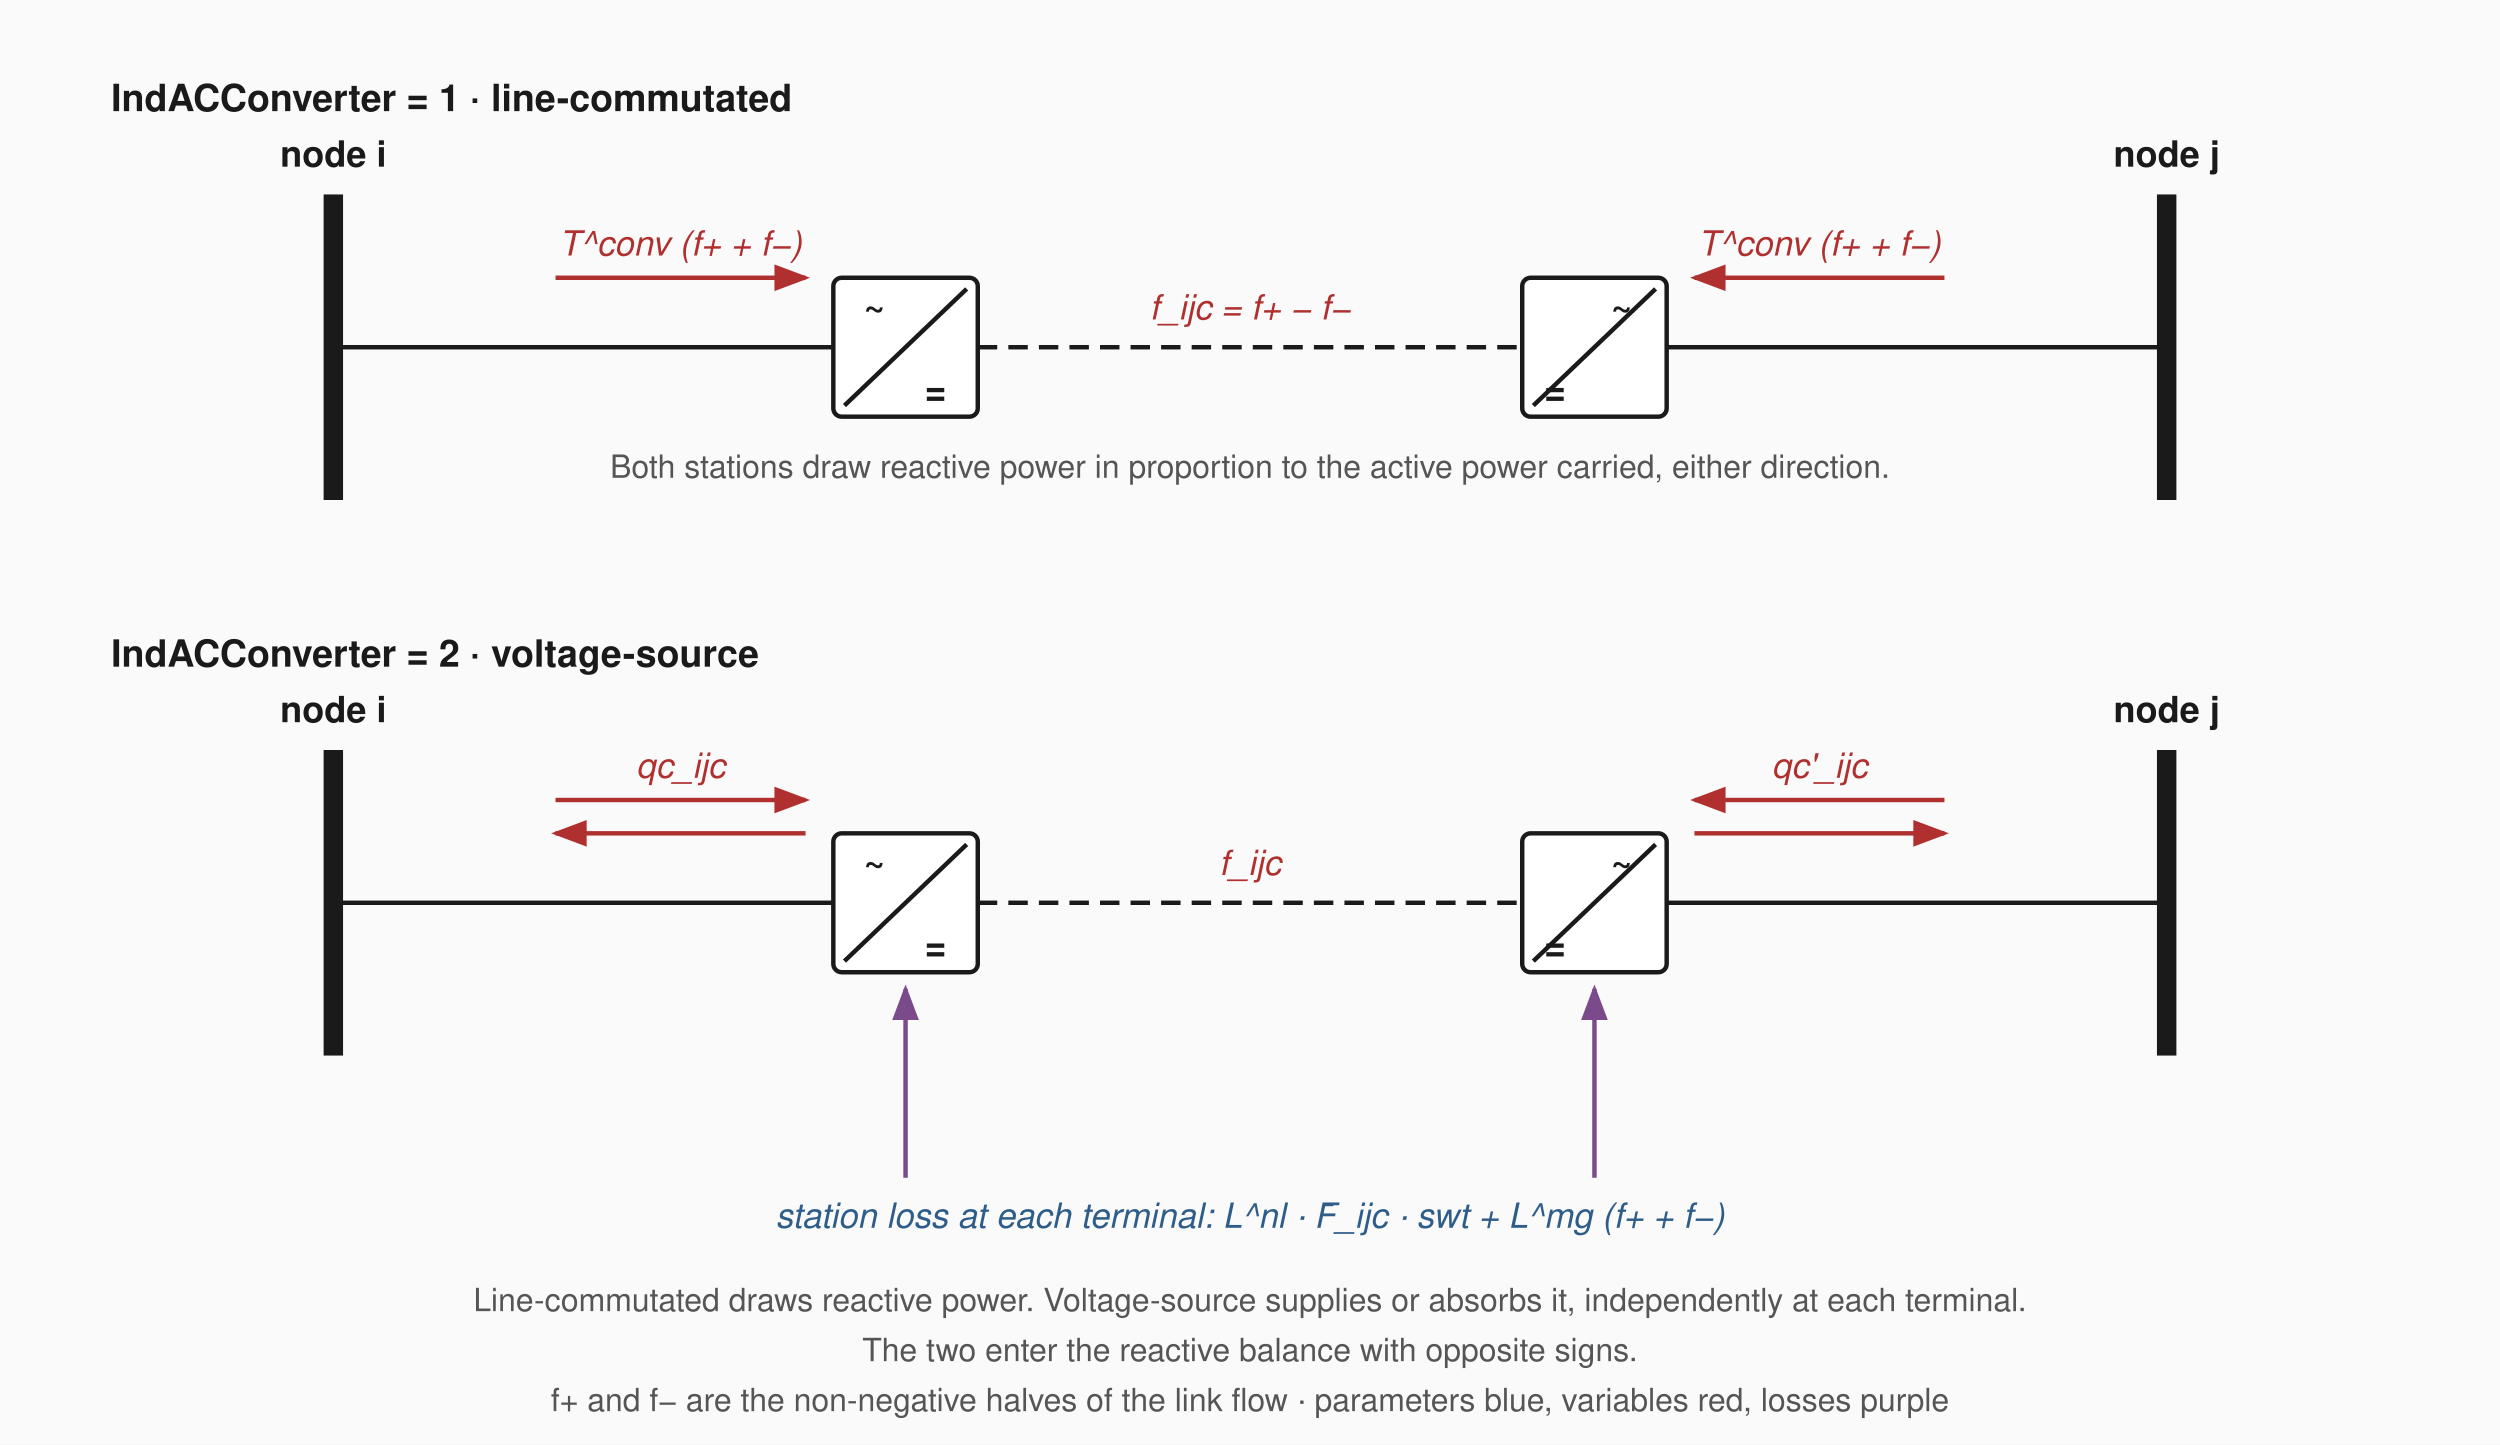
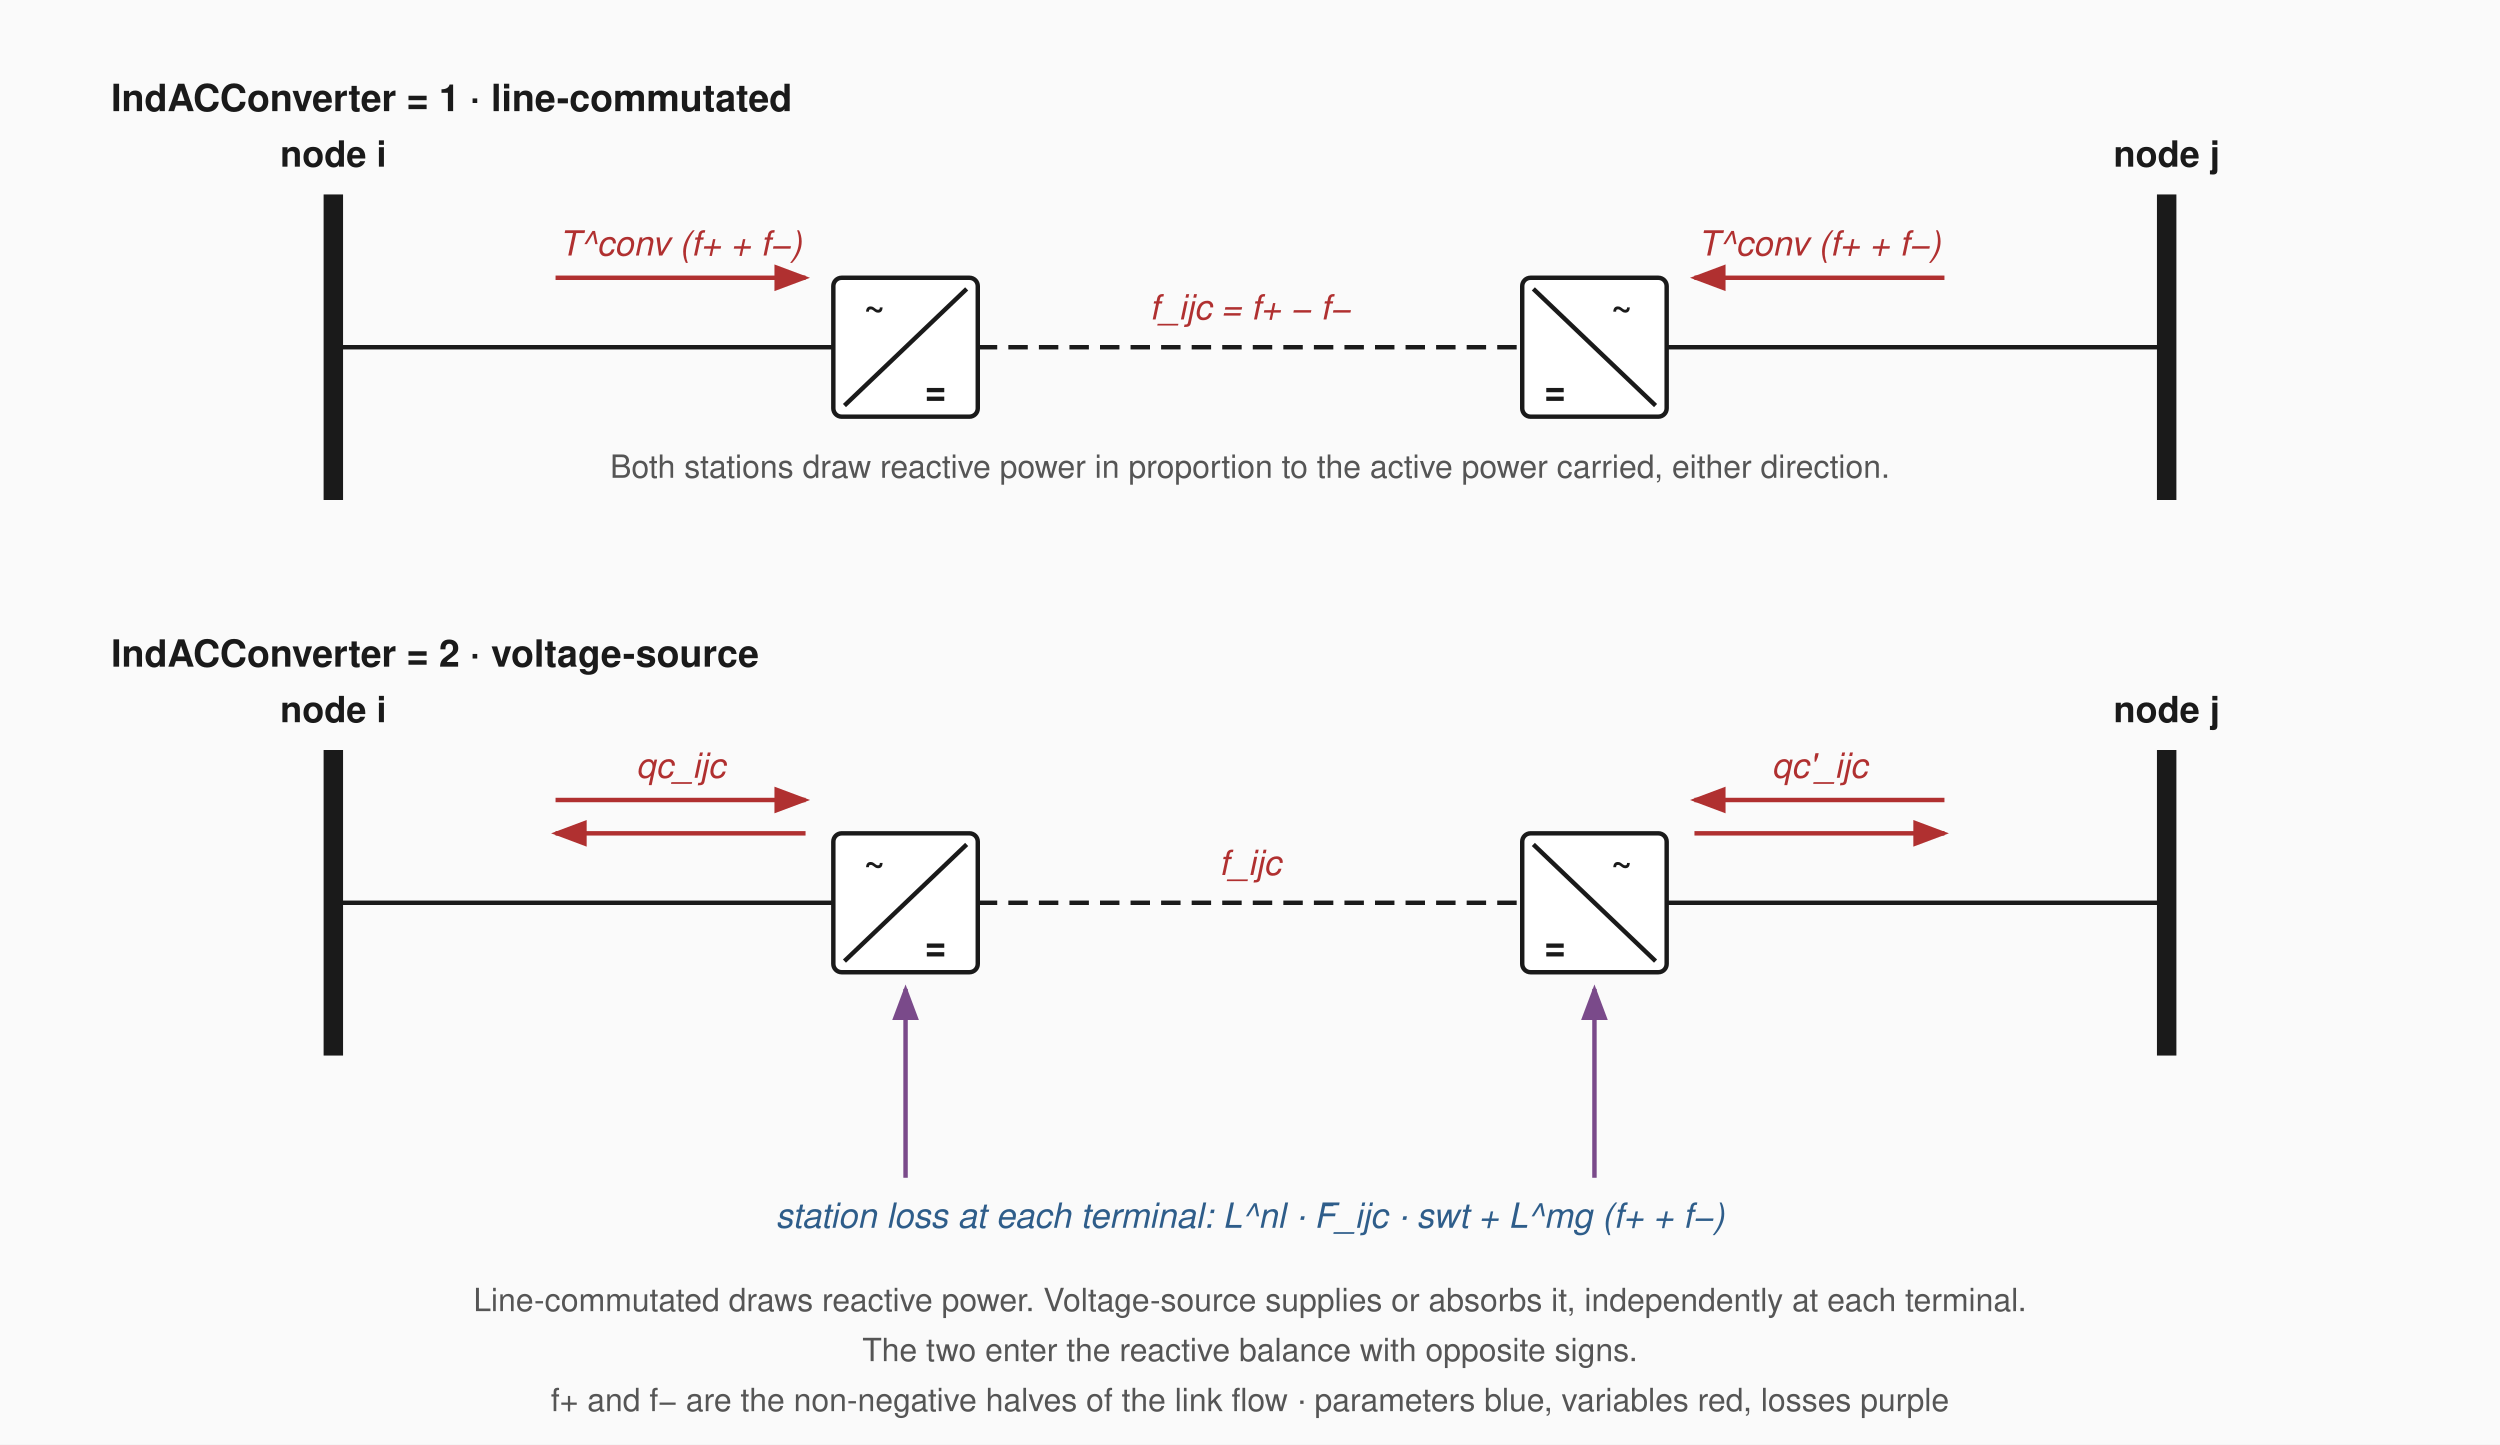
<svg xmlns="http://www.w3.org/2000/svg" viewBox="0 0 900 520" font-family="-apple-system,BlinkMacSystemFont,'Segoe UI',Helvetica,Arial,sans-serif">
  <style>
    .bus  { stroke:#1a1a1a; stroke-width:7; }
    .wire { stroke:#1a1a1a; stroke-width:1.6; fill:none; }
    .dcw  { stroke:#1a1a1a; stroke-width:1.6; fill:none; stroke-dasharray:7 4; }
    .sym  { stroke:#1a1a1a; stroke-width:1.6; fill:#fff; }
    .var  { font-size:12.5px; fill:#b03030; font-style:italic; }
    .par  { font-size:12.5px; fill:#2e5d8a; font-style:italic; }
    .lbl  { font-size:13px; fill:#1a1a1a; font-weight:600; }
    .ttl  { font-size:13.5px; fill:#1a1a1a; font-weight:700; }
    .note { font-size:11.5px; fill:#555; }
    .q    { stroke:#b03030; stroke-width:1.6; fill:none; }
    .loss { stroke:#7a4a8a; stroke-width:1.6; fill:none; }
  </style>
  <defs>
    <marker id="qa" markerWidth="8" markerHeight="6" refX="7" refY="3" orient="auto">
      <path d="M0,0 L0,6 L8,3 z" fill="#b03030" />
    </marker>
    <marker id="la" markerWidth="8" markerHeight="6" refX="7" refY="3" orient="auto">
      <path d="M0,0 L0,6 L8,3 z" fill="#7a4a8a" />
    </marker>
  </defs>
  <rect width="900" height="520" fill="#fafafa" />
  <text class="ttl" x="40" y="40">IndACConverter = 1 · line-commutated</text>
  <line class="bus" x1="120" y1="70" x2="120" y2="180" />
  <line class="bus" x1="780" y1="70" x2="780" y2="180" />
  <text class="lbl" x="120" y="60" text-anchor="middle">node i</text>
  <text class="lbl" x="780" y="60" text-anchor="middle">node j</text>
  <line class="wire" x1="120" y1="125" x2="300" y2="125" />
  <rect class="sym" x="300" y="100" width="52" height="50" rx="3" />
  <line class="wire" x1="304" y1="146" x2="348" y2="104" />
  <text class="lbl" x="311" y="116" font-size="11">~</text>
  <text class="lbl" x="333" y="145" font-size="11">=</text>
  <line class="dcw" x1="352" y1="125" x2="548" y2="125" />
  <rect class="sym" x="548" y="100" width="52" height="50" rx="3" />
-   <line class="wire" x1="552" y1="146" x2="596" y2="104" />
+   <line class="wire" x1="552" y1="104" x2="596" y2="146" />
  <text class="lbl" x="556" y="145" font-size="11">=</text>
  <text class="lbl" x="580" y="116" font-size="11">~</text>
  <line class="wire" x1="600" y1="125" x2="780" y2="125" />
  <text class="var" x="450" y="115" text-anchor="middle">f_ijc  =  f+ − f−</text>
  <line class="q" x1="200" y1="100" x2="290" y2="100" marker-end="url(#qa)" />
  <text class="var" x="245" y="92" text-anchor="middle">T^conv (f+ + f−)</text>
  <line class="q" x1="700" y1="100" x2="610" y2="100" marker-end="url(#qa)" />
  <text class="var" x="655" y="92" text-anchor="middle">T^conv (f+ + f−)</text>
  <text class="note" x="450" y="172" text-anchor="middle">Both stations draw reactive power in proportion to the active power carried, either direction.</text>
  <text class="ttl" x="40" y="240">IndACConverter = 2 · voltage-source</text>
  <line class="bus" x1="120" y1="270" x2="120" y2="380" />
  <line class="bus" x1="780" y1="270" x2="780" y2="380" />
  <text class="lbl" x="120" y="260" text-anchor="middle">node i</text>
  <text class="lbl" x="780" y="260" text-anchor="middle">node j</text>
  <line class="wire" x1="120" y1="325" x2="300" y2="325" />
  <rect class="sym" x="300" y="300" width="52" height="50" rx="3" />
  <line class="wire" x1="304" y1="346" x2="348" y2="304" />
  <text class="lbl" x="311" y="316" font-size="11">~</text>
  <text class="lbl" x="333" y="345" font-size="11">=</text>
  <line class="dcw" x1="352" y1="325" x2="548" y2="325" />
  <rect class="sym" x="548" y="300" width="52" height="50" rx="3" />
-   <line class="wire" x1="552" y1="346" x2="596" y2="304" />
+   <line class="wire" x1="552" y1="304" x2="596" y2="346" />
  <text class="lbl" x="556" y="345" font-size="11">=</text>
  <text class="lbl" x="580" y="316" font-size="11">~</text>
  <line class="wire" x1="600" y1="325" x2="780" y2="325" />
  <text class="var" x="450" y="315" text-anchor="middle">f_ijc</text>
  <line class="q" x1="290" y1="300" x2="200" y2="300" marker-end="url(#qa)" />
  <line class="q" x1="200" y1="288" x2="290" y2="288" marker-end="url(#qa)" />
  <text class="var" x="245" y="280" text-anchor="middle">qc_ijc</text>
  <line class="q" x1="610" y1="300" x2="700" y2="300" marker-end="url(#qa)" />
  <line class="q" x1="700" y1="288" x2="610" y2="288" marker-end="url(#qa)" />
  <text class="var" x="655" y="280" text-anchor="middle">qc'_ijc</text>
  <line class="loss" x1="326" y1="424" x2="326" y2="356" marker-end="url(#la)" />
  <line class="loss" x1="574" y1="424" x2="574" y2="356" marker-end="url(#la)" />
  <text class="par" x="450" y="442" text-anchor="middle">station loss at each terminal:  L^nl · F̄_ijc · swt  +  L^mg (f+ + f−)</text>
  <text class="note" x="450" y="472" text-anchor="middle">Line-commutated draws reactive power. Voltage-source supplies or absorbs it, independently at each terminal.</text>
  <text class="note" x="450" y="490" text-anchor="middle">The two enter the reactive balance with opposite signs.</text>
  <text class="note" x="450" y="508" text-anchor="middle" fill="#2e5d8a">f+ and f− are the non-negative halves of the link flow · parameters blue, variables red, losses purple</text>
</svg>
